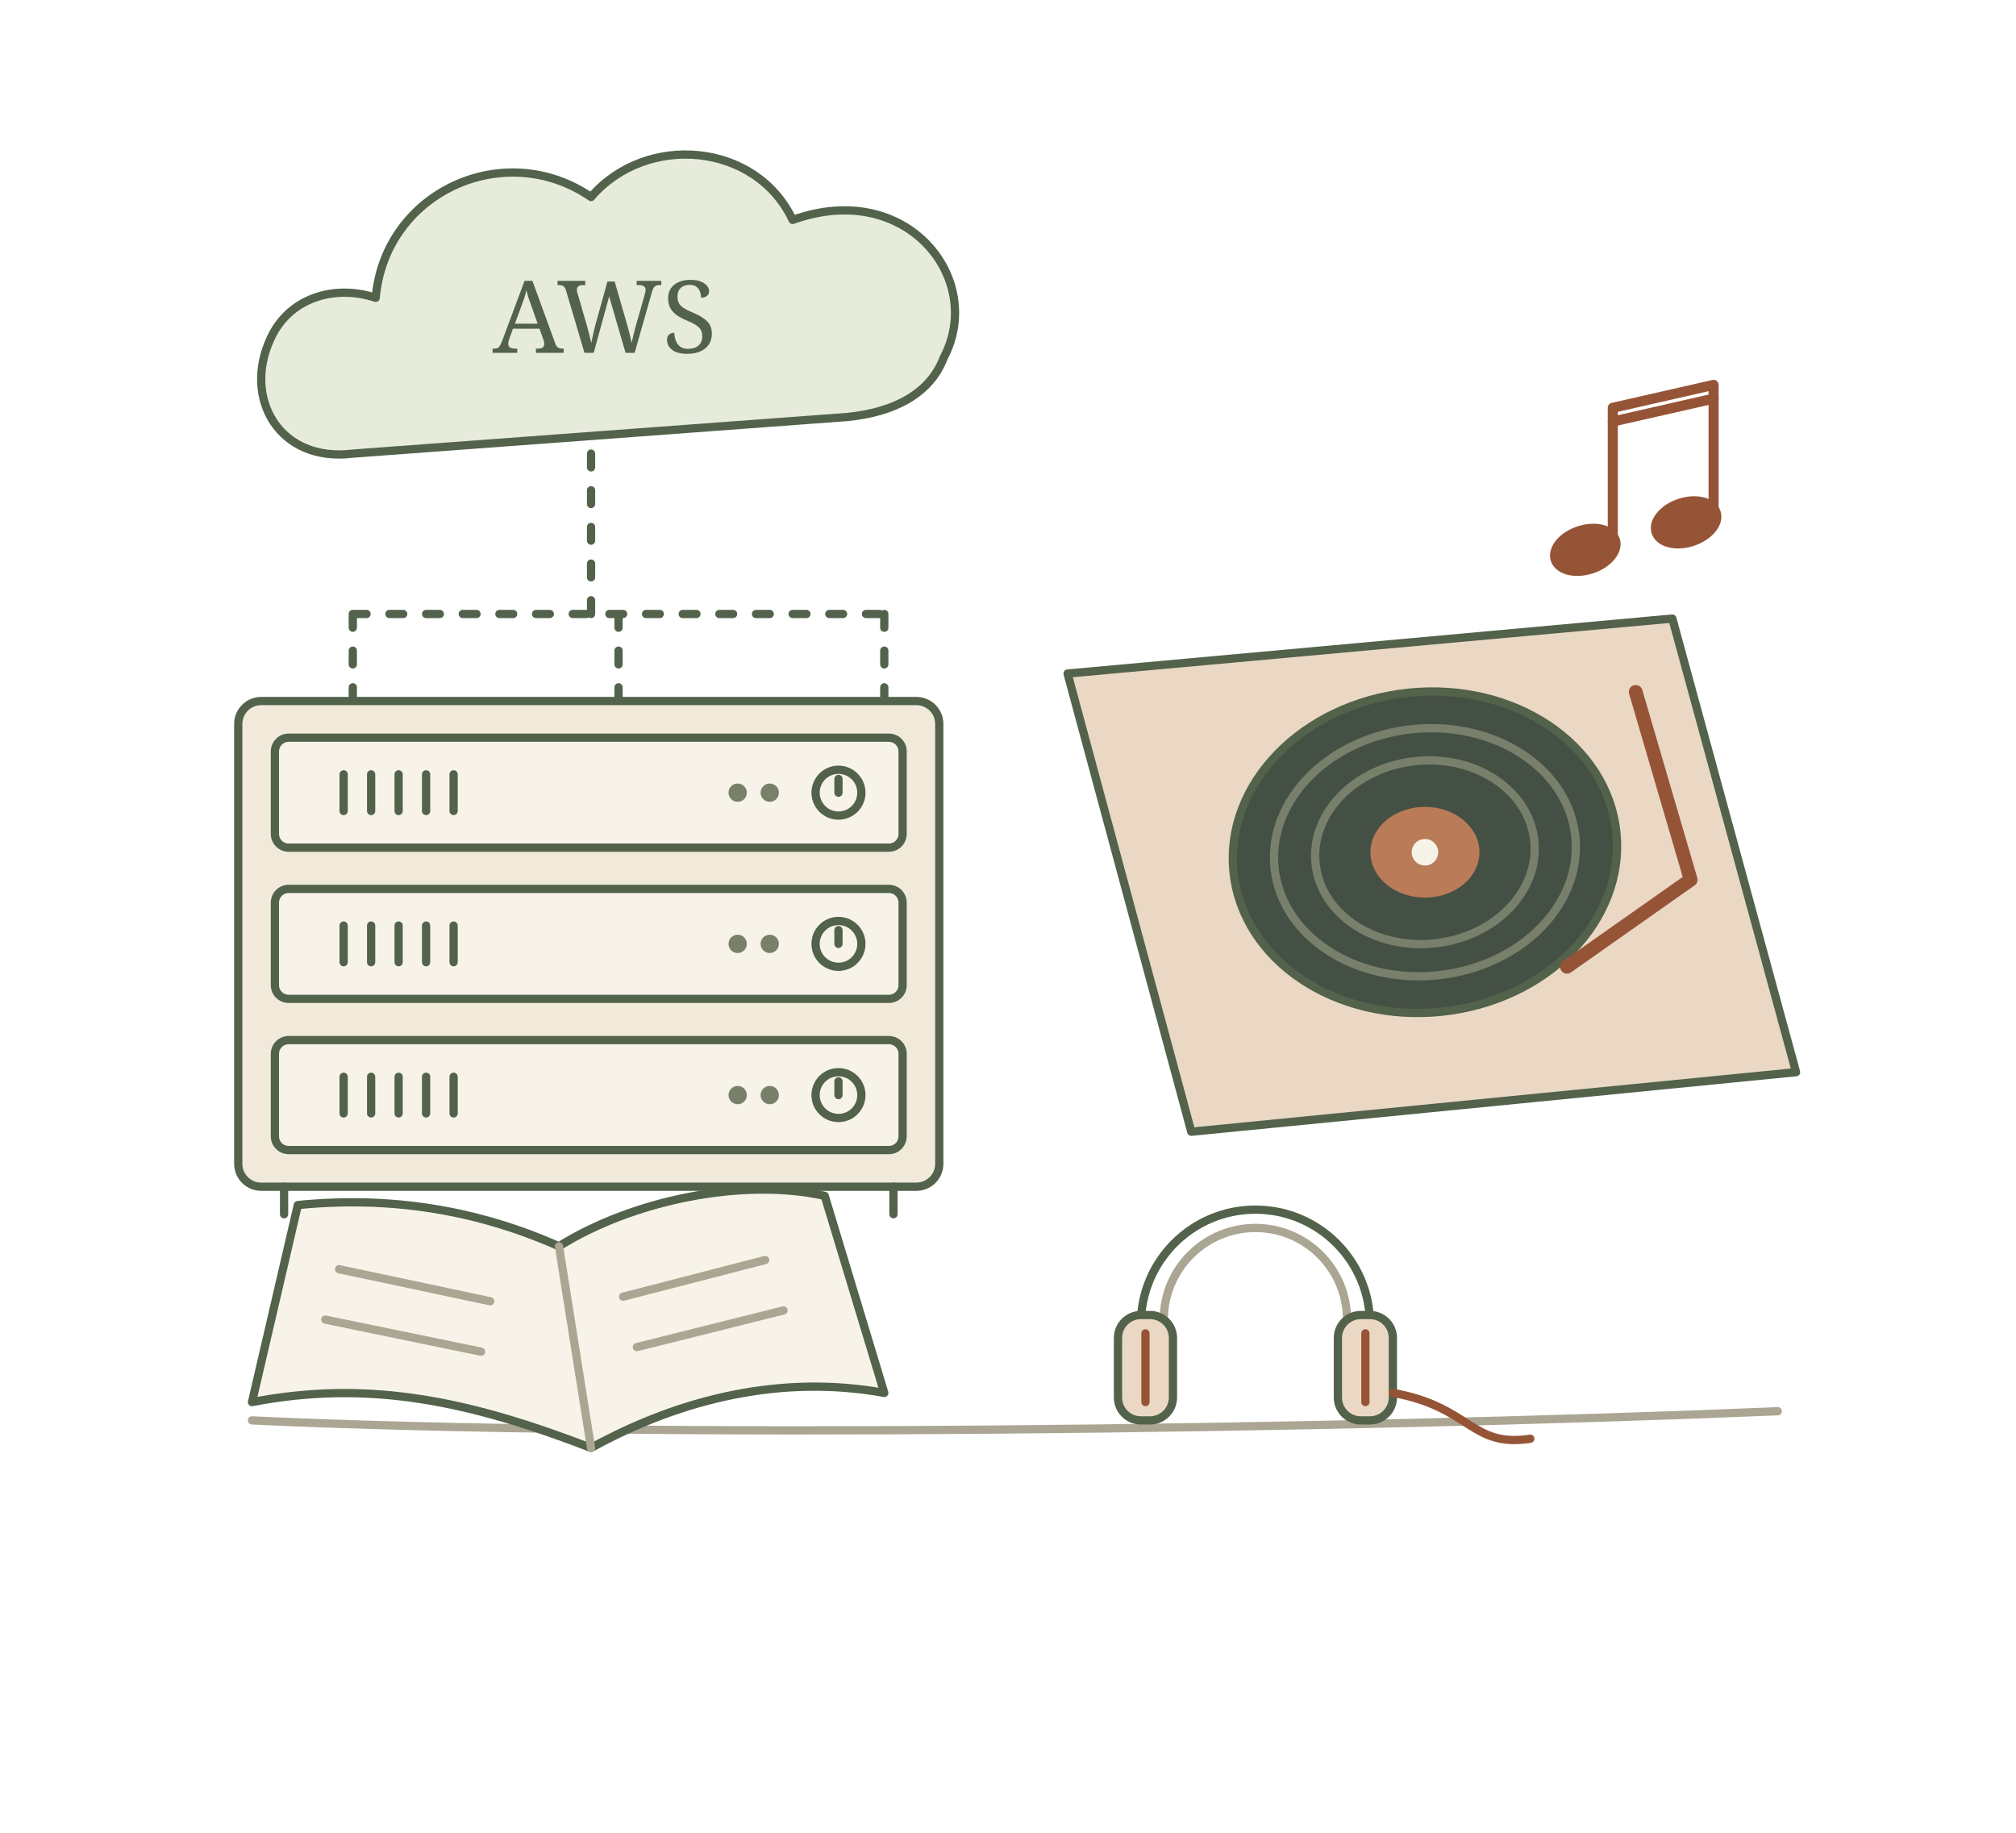
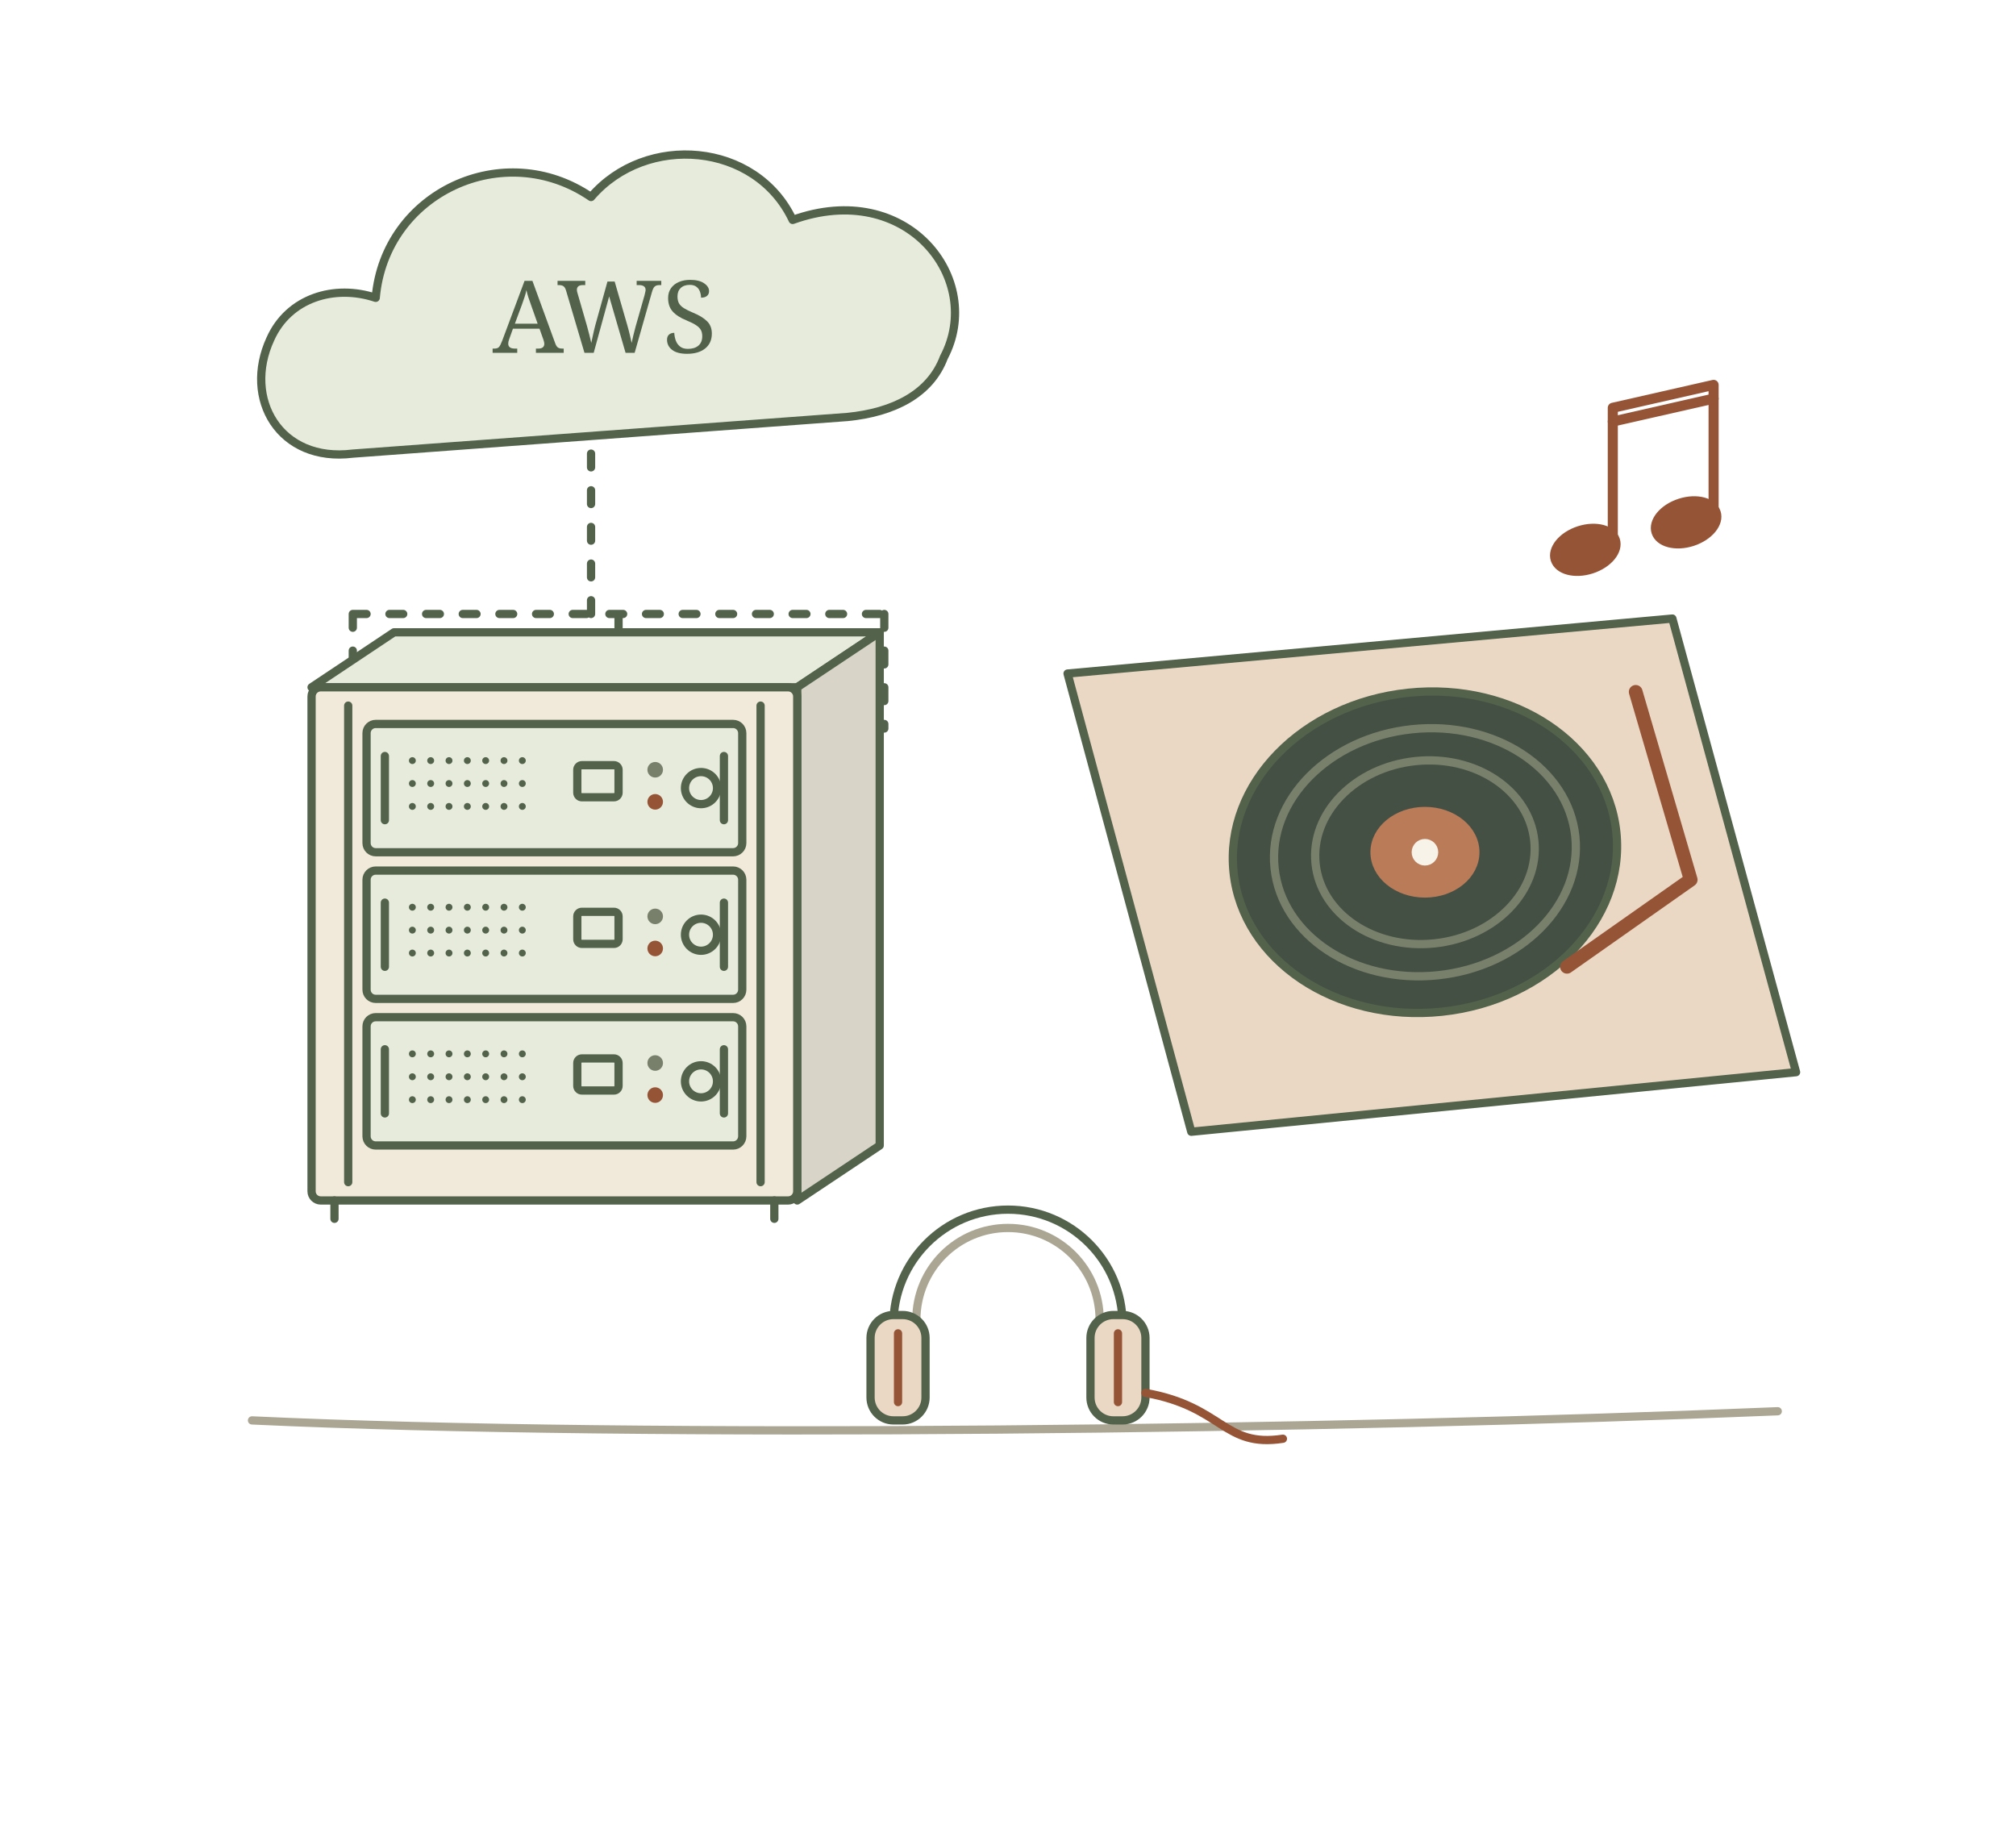
<svg xmlns="http://www.w3.org/2000/svg" viewBox="0 0 440 400">
  <g fill="none" stroke="#52624b" stroke-width="1.8" stroke-linecap="round" stroke-linejoin="round">
    <path d="M55 310c86 4 237 2 333-2" stroke="#aaa693" />
    <path d="M77 99c-16 2-24-12-18-25 4-9 14-12 23-9 2-23 28-35 47-22 12-14 36-12 44 5 25-9 42 13 33 30-3 8-11 12-21 13z" fill="#e7ebdc" />
    <text x="132" y="77" text-anchor="middle" font-family="Georgia, serif" font-size="22" fill="#52624b" stroke="none">AWS</text>
    <path d="M129 99v35m-52 0h116m-116 0v25m58-25v25m58-25v25" stroke-dasharray="3 5" />
-     <rect x="52" y="153" width="153" height="106" rx="5" fill="#f1eadb" />
-     <rect x="60" y="161" width="137" height="24" rx="3" fill="#f7f3e9" />
-     <rect x="60" y="194" width="137" height="24" rx="3" fill="#f7f3e9" />
-     <rect x="60" y="227" width="137" height="24" rx="3" fill="#f7f3e9" />
-     <path d="M75 169v8m6-8v8m6-8v8m6-8v8m6-8v8M75 202v8m6-8v8m6-8v8m6-8v8m6-8v8M75 235v8m6-8v8m6-8v8m6-8v8m6-8v8" />
-     <g fill="#78806c" stroke="none">
-       <circle cx="161" cy="173" r="2" />
-       <circle cx="168" cy="173" r="2" />
-       <circle cx="161" cy="206" r="2" />
-       <circle cx="168" cy="206" r="2" />
-       <circle cx="161" cy="239" r="2" />
-       <circle cx="168" cy="239" r="2" />
-     </g>
-     <circle cx="183" cy="173" r="5" />
-     <circle cx="183" cy="206" r="5" />
-     <circle cx="183" cy="239" r="5" />
-     <path d="M183 170v3m0 30v3m0 30v3M62 259v6m133-6v6" />
+     <path d="M68 150l18-12h106l-18 12z" fill="#e7ebdc" />
+     <path d="M174 150l18-12v112l-18 12z" fill="#d8d5c8" />
+     <rect x="68" y="150" width="106" height="112" rx="2" fill="#f1eadb" />
+     <path d="M76 154v104m90-104v104" />
+     <rect x="80" y="158" width="82" height="28" rx="2" fill="#e7ebdc" />
+     <path d="M84 165v14m74-14v14" />
+     <circle cx="90" cy="166" r=".75" fill="#52624b" stroke="none" />
+     <circle cx="94" cy="166" r=".75" fill="#52624b" stroke="none" />
+     <circle cx="98" cy="166" r=".75" fill="#52624b" stroke="none" />
+     <circle cx="102" cy="166" r=".75" fill="#52624b" stroke="none" />
+     <circle cx="106" cy="166" r=".75" fill="#52624b" stroke="none" />
+     <circle cx="110" cy="166" r=".75" fill="#52624b" stroke="none" />
+     <circle cx="114" cy="166" r=".75" fill="#52624b" stroke="none" />
+     <circle cx="90" cy="171" r=".75" fill="#52624b" stroke="none" />
+     <circle cx="94" cy="171" r=".75" fill="#52624b" stroke="none" />
+     <circle cx="98" cy="171" r=".75" fill="#52624b" stroke="none" />
+     <circle cx="102" cy="171" r=".75" fill="#52624b" stroke="none" />
+     <circle cx="106" cy="171" r=".75" fill="#52624b" stroke="none" />
+     <circle cx="110" cy="171" r=".75" fill="#52624b" stroke="none" />
+     <circle cx="114" cy="171" r=".75" fill="#52624b" stroke="none" />
+     <circle cx="90" cy="176" r=".75" fill="#52624b" stroke="none" />
+     <circle cx="94" cy="176" r=".75" fill="#52624b" stroke="none" />
+     <circle cx="98" cy="176" r=".75" fill="#52624b" stroke="none" />
+     <circle cx="102" cy="176" r=".75" fill="#52624b" stroke="none" />
+     <circle cx="106" cy="176" r=".75" fill="#52624b" stroke="none" />
+     <circle cx="110" cy="176" r=".75" fill="#52624b" stroke="none" />
+     <circle cx="114" cy="176" r=".75" fill="#52624b" stroke="none" />
+     <rect x="126" y="167" width="9" height="7" rx="1" fill="none" />
+     <circle cx="143" cy="168" r="1.7" fill="#78806c" stroke="none" />
+     <circle cx="143" cy="175" r="1.7" fill="#965437" stroke="none" />
+     <circle cx="153" cy="172" r="3.5" fill="none" />
+     <rect x="80" y="190" width="82" height="28" rx="2" fill="#e7ebdc" />
+     <path d="M84 197v14m74-14v14" />
+     <circle cx="90" cy="198" r=".75" fill="#52624b" stroke="none" />
+     <circle cx="94" cy="198" r=".75" fill="#52624b" stroke="none" />
+     <circle cx="98" cy="198" r=".75" fill="#52624b" stroke="none" />
+     <circle cx="102" cy="198" r=".75" fill="#52624b" stroke="none" />
+     <circle cx="106" cy="198" r=".75" fill="#52624b" stroke="none" />
+     <circle cx="110" cy="198" r=".75" fill="#52624b" stroke="none" />
+     <circle cx="114" cy="198" r=".75" fill="#52624b" stroke="none" />
+     <circle cx="90" cy="203" r=".75" fill="#52624b" stroke="none" />
+     <circle cx="94" cy="203" r=".75" fill="#52624b" stroke="none" />
+     <circle cx="98" cy="203" r=".75" fill="#52624b" stroke="none" />
+     <circle cx="102" cy="203" r=".75" fill="#52624b" stroke="none" />
+     <circle cx="106" cy="203" r=".75" fill="#52624b" stroke="none" />
+     <circle cx="110" cy="203" r=".75" fill="#52624b" stroke="none" />
+     <circle cx="114" cy="203" r=".75" fill="#52624b" stroke="none" />
+     <circle cx="90" cy="208" r=".75" fill="#52624b" stroke="none" />
+     <circle cx="94" cy="208" r=".75" fill="#52624b" stroke="none" />
+     <circle cx="98" cy="208" r=".75" fill="#52624b" stroke="none" />
+     <circle cx="102" cy="208" r=".75" fill="#52624b" stroke="none" />
+     <circle cx="106" cy="208" r=".75" fill="#52624b" stroke="none" />
+     <circle cx="110" cy="208" r=".75" fill="#52624b" stroke="none" />
+     <circle cx="114" cy="208" r=".75" fill="#52624b" stroke="none" />
+     <rect x="126" y="199" width="9" height="7" rx="1" fill="none" />
+     <circle cx="143" cy="200" r="1.7" fill="#78806c" stroke="none" />
+     <circle cx="143" cy="207" r="1.7" fill="#965437" stroke="none" />
+     <circle cx="153" cy="204" r="3.5" fill="none" />
+     <rect x="80" y="222" width="82" height="28" rx="2" fill="#e7ebdc" />
+     <path d="M84 229v14m74-14v14" />
+     <circle cx="90" cy="230" r=".75" fill="#52624b" stroke="none" />
+     <circle cx="94" cy="230" r=".75" fill="#52624b" stroke="none" />
+     <circle cx="98" cy="230" r=".75" fill="#52624b" stroke="none" />
+     <circle cx="102" cy="230" r=".75" fill="#52624b" stroke="none" />
+     <circle cx="106" cy="230" r=".75" fill="#52624b" stroke="none" />
+     <circle cx="110" cy="230" r=".75" fill="#52624b" stroke="none" />
+     <circle cx="114" cy="230" r=".75" fill="#52624b" stroke="none" />
+     <circle cx="90" cy="235" r=".75" fill="#52624b" stroke="none" />
+     <circle cx="94" cy="235" r=".75" fill="#52624b" stroke="none" />
+     <circle cx="98" cy="235" r=".75" fill="#52624b" stroke="none" />
+     <circle cx="102" cy="235" r=".75" fill="#52624b" stroke="none" />
+     <circle cx="106" cy="235" r=".75" fill="#52624b" stroke="none" />
+     <circle cx="110" cy="235" r=".75" fill="#52624b" stroke="none" />
+     <circle cx="114" cy="235" r=".75" fill="#52624b" stroke="none" />
+     <circle cx="90" cy="240" r=".75" fill="#52624b" stroke="none" />
+     <circle cx="94" cy="240" r=".75" fill="#52624b" stroke="none" />
+     <circle cx="98" cy="240" r=".75" fill="#52624b" stroke="none" />
+     <circle cx="102" cy="240" r=".75" fill="#52624b" stroke="none" />
+     <circle cx="106" cy="240" r=".75" fill="#52624b" stroke="none" />
+     <circle cx="110" cy="240" r=".75" fill="#52624b" stroke="none" />
+     <circle cx="114" cy="240" r=".75" fill="#52624b" stroke="none" />
+     <rect x="126" y="231" width="9" height="7" rx="1" fill="none" />
+     <circle cx="143" cy="232" r="1.7" fill="#78806c" stroke="none" />
+     <circle cx="143" cy="239" r="1.7" fill="#965437" stroke="none" />
+     <circle cx="153" cy="236" r="3.5" fill="none" />
+     <path d="M73 262v4m96-4v4" />
    <path d="M233 147l132-12 27 99-132 13z" fill="#ead8c4" />
    <ellipse cx="311" cy="186" rx="42" ry="35" transform="rotate(-6 311 186)" fill="#455044" />
    <ellipse cx="311" cy="186" rx="33" ry="27" transform="rotate(-6 311 186)" stroke="#78806c" />
    <ellipse cx="311" cy="186" rx="24" ry="20" transform="rotate(-6 311 186)" stroke="#78806c" />
    <ellipse cx="311" cy="186" rx="11" ry="9" fill="#ba7b59" stroke="#ba7b59" />
    <circle cx="311" cy="186" r="2" fill="#f7f3e9" stroke="#f7f3e9" />
    <path d="M357 151l12 41-27 19" stroke="#965437" stroke-width="3" />
-     <g transform="translate(-150 0)">
-       <path d="M205 306l10-43c20-2 39 1 57 9 16-10 40-15 58-11l13 43c-22-4-44 1-64 12-26-10-48-15-74-10z" fill="#f7f3e9" />
-       <path d="M272 272l7 44m-55-39l33 7m-36 4l34 7m31-12l31-8m-28 19l32-8" stroke="#aaa693" />
-     </g>
-     <g transform="translate(150 6)">
+     <g transform="translate(96 6)">
      <path d="M99 294v-11a25 25 0 0 1 50 0v11" />
      <path d="M104 284v-2a20 20 0 0 1 40 0v2" stroke="#aaa693" />
      <rect x="94" y="281" width="12" height="23" rx="5" fill="#ead8c4" />
      <rect x="142" y="281" width="12" height="23" rx="5" fill="#ead8c4" />
      <path d="M100 285v15m48-15v15M154 298c17 3 17 12 30 10" stroke="#965437" />
    </g>
    <path d="M352 120V89l22-5v30" stroke="#965437" stroke-width="2.2" />
    <path d="M352 92l22-5" stroke="#965437" stroke-width="2.2" />
    <ellipse cx="346" cy="120" rx="7" ry="4.5" transform="rotate(-18 346 120)" fill="#965437" stroke="#965437" />
    <ellipse cx="368" cy="114" rx="7" ry="4.5" transform="rotate(-18 368 114)" fill="#965437" stroke="#965437" />
  </g>
</svg>
